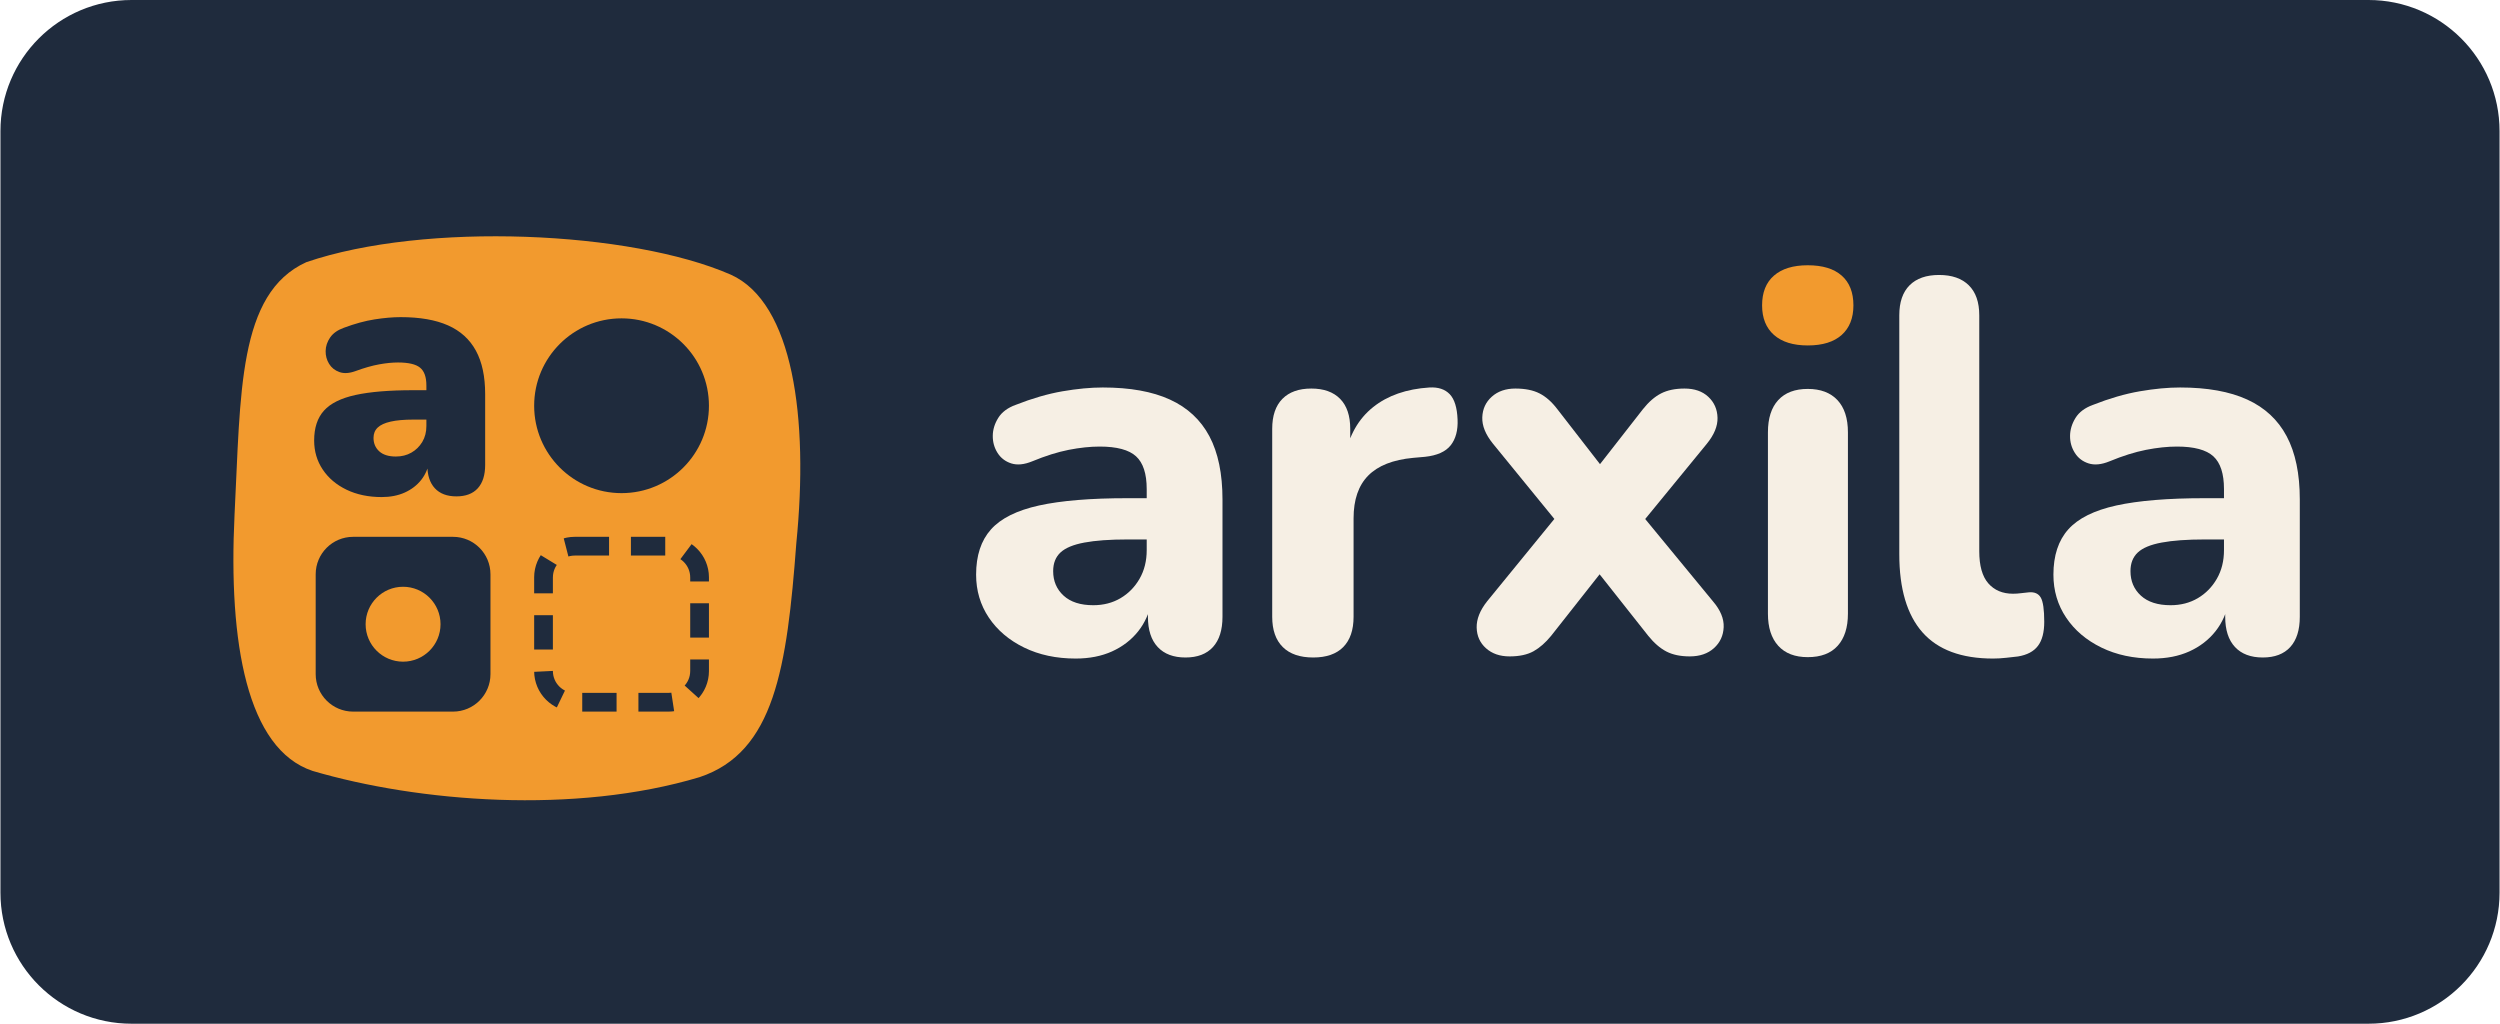
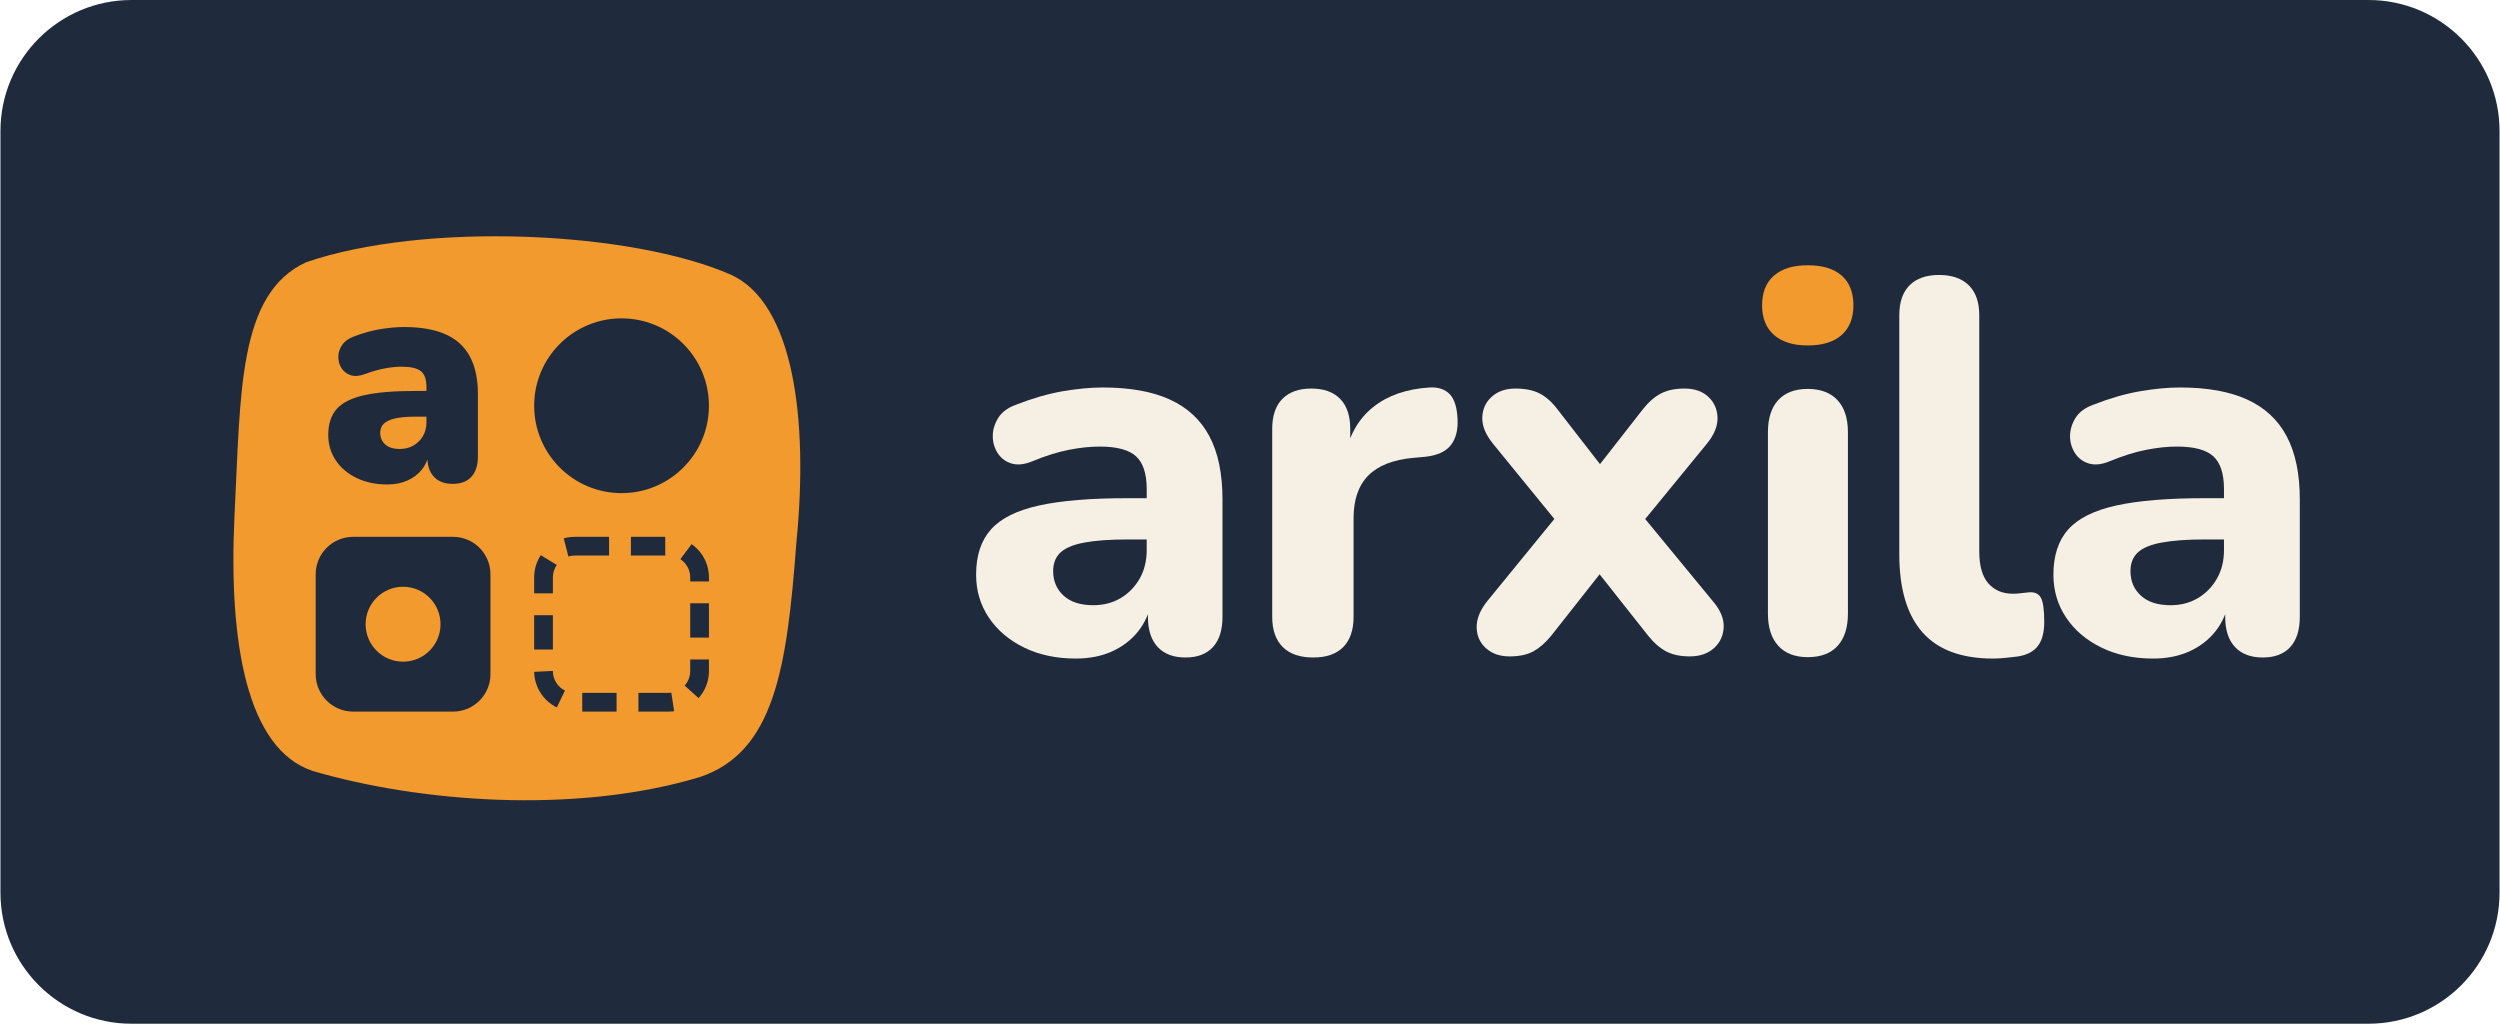
<svg xmlns="http://www.w3.org/2000/svg" viewBox="-64.00 -64.00 800.71 328.00" width="801" height="328" role="img" aria-label="arxila">
  <rect x="-64.00" y="-64.00" width="800.71" height="328.00" rx="42" fill="#1F2B3D" />
  <path d="M34 20 C72 7 138 10 170 24 C190 33 195 70 191 110 C188 150 184 177 160 185 C120 197 70 193 36 183 C15 176 9 142 11 101 C13 62 12 30 34 20 Z" fill="#F29A2E" />
-   <path d="M58.15 95.26Q51.78 95.26 46.88 92.9Q41.98 90.53 39.25 86.43Q36.51 82.33 36.51 77.12Q36.51 71.07 39.64 67.58Q42.78 64.08 49.76 62.55Q56.75 61.02 68.26 61.02H74.43V70.44H68.23Q63.86 70.44 61.04 71.08Q58.22 71.71 56.88 72.98Q55.53 74.25 55.53 76.3Q55.53 78.92 57.36 80.6Q59.18 82.27 62.7 82.27Q65.47 82.27 67.65 81.03Q69.82 79.8 71.15 77.6Q72.47 75.4 72.47 72.48V59.53Q72.47 55.43 70.43 53.79Q68.4 52.14 63.36 52.14Q60.61 52.14 57.29 52.75Q53.97 53.35 49.75 54.9Q46.77 55.98 44.61 55.21Q42.44 54.44 41.3 52.58Q40.15 50.71 40.19 48.46Q40.22 46.21 41.62 44.15Q43.02 42.1 46 41.03Q51.3 39.05 55.88 38.33Q60.46 37.61 64.24 37.61Q73.45 37.61 79.4 40.25Q85.36 42.9 88.33 48.35Q91.3 53.79 91.3 62.28V84.94Q91.3 89.84 88.94 92.44Q86.58 95.04 82.09 95.04Q77.59 95.04 75.18 92.44Q72.76 89.84 72.76 84.94V82.07L73.44 83.57Q72.88 87.13 70.83 89.74Q68.78 92.34 65.56 93.8Q62.34 95.26 58.15 95.26Z" fill="#1F2B3D" />
+   <path d="M59.96 91.22Q54.39 91.22 50.11 89.15Q45.82 87.08 43.43 83.49Q41.03 79.91 41.03 75.34Q41.03 70.05 43.77 67Q46.52 63.94 52.63 62.6Q58.74 61.26 68.81 61.26H74.21V69.5H68.79Q64.96 69.5 62.5 70.06Q60.03 70.62 58.85 71.73Q57.68 72.83 57.68 74.63Q57.68 76.93 59.27 78.39Q60.87 79.85 63.95 79.85Q66.37 79.85 68.28 78.77Q70.18 77.69 71.34 75.77Q72.49 73.84 72.49 71.29V59.95Q72.49 56.37 70.71 54.93Q68.93 53.49 64.53 53.49Q62.12 53.49 59.21 54.02Q56.31 54.55 52.62 55.91Q50.01 56.85 48.11 56.18Q46.22 55.5 45.22 53.87Q44.22 52.24 44.25 50.27Q44.28 48.3 45.5 46.5Q46.73 44.71 49.34 43.77Q53.97 42.03 57.98 41.41Q61.99 40.78 65.29 40.78Q73.35 40.78 78.56 43.09Q83.78 45.4 86.38 50.17Q88.98 54.94 88.98 62.36V82.19Q88.98 86.48 86.91 88.75Q84.85 91.03 80.91 91.03Q76.98 91.03 74.87 88.75Q72.75 86.48 72.75 82.19V79.68L73.35 80.99Q72.85 84.11 71.06 86.39Q69.27 88.67 66.45 89.94Q63.63 91.22 59.96 91.22Z" fill="#1F2B3D" />
  <circle cx="135" cy="66" r="28" fill="#1F2B3D" />
  <rect x="37" y="108" width="56" height="56" rx="12" fill="#1F2B3D" />
  <circle cx="65" cy="136" r="12" fill="#F29A2E" />
  <rect x="110" y="111" width="50" height="50" rx="10" fill="none" stroke="#1F2B3D" stroke-width="6" stroke-dasharray="11 7" />
  <path d="M280.51 147Q271.2 147 263.97 143.47Q256.74 139.94 252.67 133.87Q248.6 127.79 248.6 120.12Q248.6 110.95 253.36 105.63Q258.11 100.31 268.75 97.96Q279.38 95.62 297.11 95.62H306.02V108.84H297.17Q288.56 108.84 283.27 109.84Q277.97 110.83 275.63 113.02Q273.29 115.22 273.29 118.99Q273.29 123.79 276.64 126.85Q279.98 129.91 286.14 129.91Q291.05 129.91 294.88 127.65Q298.7 125.39 300.98 121.42Q303.26 117.45 303.26 112.26V92.69Q303.26 85.32 299.84 82.2Q296.43 79.08 288.19 79.08Q283.64 79.08 278.27 80.13Q272.91 81.19 266.58 83.81Q262.71 85.39 259.85 84.47Q257 83.55 255.45 81.08Q253.91 78.62 253.94 75.65Q253.96 72.68 255.69 69.9Q257.42 67.12 261.28 65.72Q269.2 62.6 276.27 61.37Q283.35 60.15 289.19 60.15Q302.26 60.15 310.7 64.02Q319.15 67.88 323.35 75.78Q327.54 83.68 327.54 96.03V133.62Q327.54 139.95 324.49 143.31Q321.44 146.66 315.68 146.66Q309.92 146.66 306.79 143.31Q303.65 139.95 303.65 133.62V127.34L304.85 128.46Q303.82 134.13 300.53 138.27Q297.23 142.41 292.16 144.71Q287.09 147 280.51 147Z" fill="#F6EFE4" />
  <path d="M356.61 146.66Q350.23 146.66 346.85 143.31Q343.47 139.95 343.47 133.62V73.41Q343.47 67.09 346.74 63.79Q350.01 60.49 356 60.49Q361.98 60.49 365.23 63.79Q368.47 67.09 368.47 73.41V82.24H366.78Q368.78 72.06 375.79 66.45Q382.8 60.85 393.86 60.15Q398.06 59.92 400.35 62.3Q402.63 64.69 402.86 70.38Q403.09 75.58 400.67 78.66Q398.24 81.74 392.44 82.36L388.6 82.7Q378.94 83.61 374.24 88.37Q369.54 93.13 369.54 102.06V133.62Q369.54 139.95 366.24 143.31Q362.94 146.66 356.61 146.66Z" fill="#F6EFE4" />
  <path d="M419.53 146.31Q414.89 146.31 411.98 143.71Q409.07 141.12 408.98 137.06Q408.9 133 412.31 128.68L438.63 96.44V108.1L414.17 78.12Q410.64 73.75 410.78 69.72Q410.92 65.69 413.84 63.09Q416.75 60.49 421.38 60.49Q426.09 60.49 429.14 62.06Q432.2 63.63 434.83 67.1L452.96 90.47H444L462.25 67.1Q465 63.63 468.05 62.06Q471.1 60.49 475.58 60.49Q480.38 60.49 483.21 63.15Q486.04 65.8 486.15 69.84Q486.26 73.87 482.68 78.24L458.27 108.04V96.57L484.7 128.68Q488.29 132.88 488.12 136.94Q487.95 141 485.01 143.66Q482.07 146.31 477.26 146.31Q472.79 146.31 469.76 144.74Q466.74 143.17 463.94 139.7L444 114.48H452.73L432.85 139.7Q430.17 143 427.2 144.66Q424.23 146.31 419.53 146.31Z" fill="#F6EFE4" />
  <path d="M515.06 146.55Q508.9 146.55 505.6 142.91Q502.3 139.27 502.3 132.62V74.54Q502.3 67.77 505.6 64.19Q508.9 60.61 515.06 60.61Q521.21 60.61 524.57 64.19Q527.93 67.77 527.93 74.54V132.62Q527.93 139.27 524.65 142.91Q521.38 146.55 515.06 146.55Z" fill="#F6EFE4" />
  <path d="M515.06 46.68Q508.05 46.68 504.24 43.32Q500.43 39.95 500.43 33.84Q500.43 27.61 504.24 24.3Q508.05 20.99 515.06 20.99Q522.17 20.99 525.93 24.3Q529.69 27.61 529.69 33.84Q529.69 39.95 525.93 43.32Q522.17 46.68 515.06 46.68Z" fill="#F29A2E" />
  <path d="M574.43 147Q559.23 147 551.81 138.6Q544.39 130.19 544.39 113.57V37.02Q544.39 30.7 547.69 27.4Q550.99 24.1 557.14 24.1Q563.29 24.1 566.65 27.4Q570.01 30.7 570.01 37.02V112.6Q570.01 119.61 572.92 122.92Q575.83 126.23 580.82 126.23Q582.13 126.23 583.37 126.06Q584.61 125.9 585.91 125.78Q588.6 125.55 589.71 127.45Q590.83 129.36 590.83 135.24Q590.83 140.28 588.81 142.94Q586.8 145.61 582.42 146.33Q580.88 146.5 578.67 146.75Q576.45 147 574.43 147Z" fill="#F6EFE4" />
  <path d="M625.67 147Q616.36 147 609.13 143.47Q601.9 139.94 597.84 133.87Q593.77 127.79 593.77 120.12Q593.77 110.95 598.52 105.63Q603.27 100.31 613.91 97.96Q624.55 95.62 642.27 95.62H651.18V108.84H642.33Q633.72 108.84 628.43 109.84Q623.13 110.83 620.8 113.02Q618.46 115.22 618.46 118.99Q618.46 123.79 621.8 126.85Q625.15 129.91 631.31 129.91Q636.22 129.91 640.04 127.65Q643.86 125.39 646.14 121.42Q648.42 117.45 648.42 112.26V92.69Q648.42 85.32 645.01 82.2Q641.59 79.08 633.35 79.08Q628.8 79.08 623.44 80.13Q618.07 81.19 611.74 83.81Q607.88 85.39 605.02 84.47Q602.16 83.55 600.62 81.08Q599.07 78.62 599.1 75.65Q599.13 72.68 600.85 69.9Q602.58 67.12 606.45 65.72Q614.36 62.6 621.44 61.37Q628.52 60.15 634.35 60.15Q647.42 60.15 655.87 64.02Q664.32 67.88 668.51 75.78Q672.71 83.68 672.71 96.03V133.62Q672.71 139.95 669.66 143.31Q666.61 146.66 660.85 146.66Q655.08 146.66 651.95 143.31Q648.81 139.95 648.81 133.62V127.34L650.01 128.46Q648.98 134.13 645.69 138.27Q642.4 142.41 637.32 144.71Q632.25 147 625.67 147Z" fill="#F6EFE4" />
</svg>
